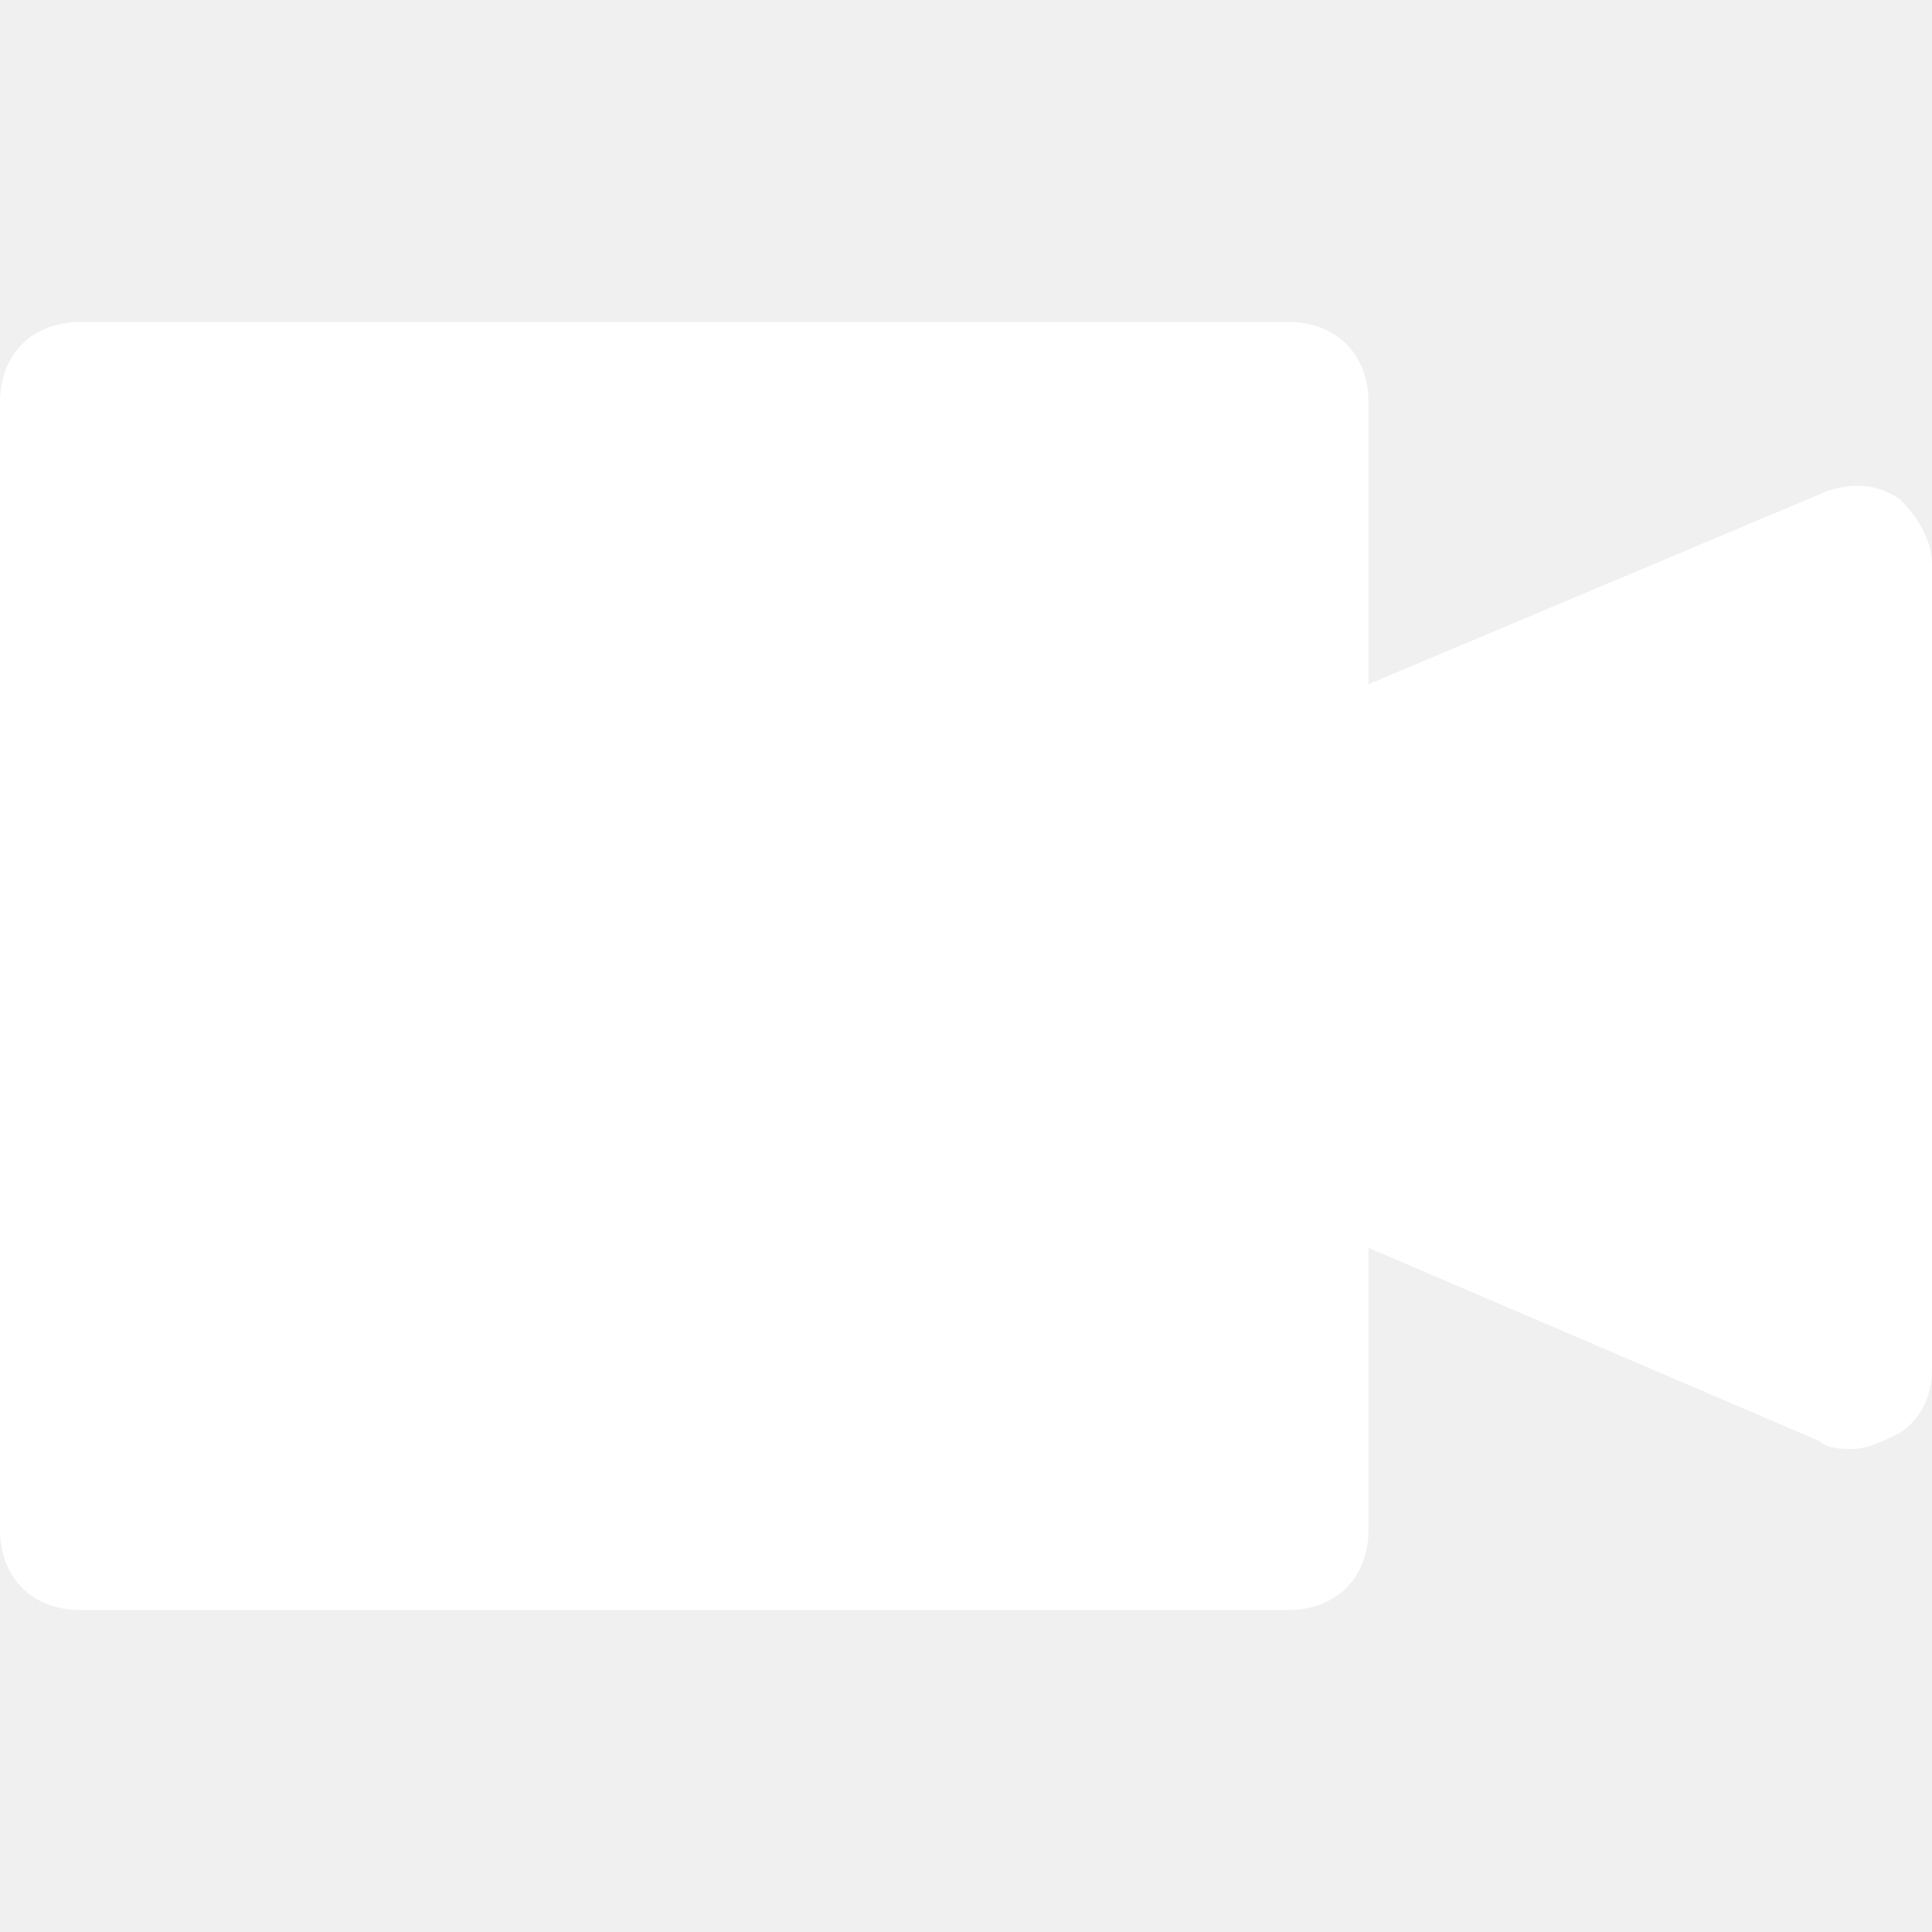
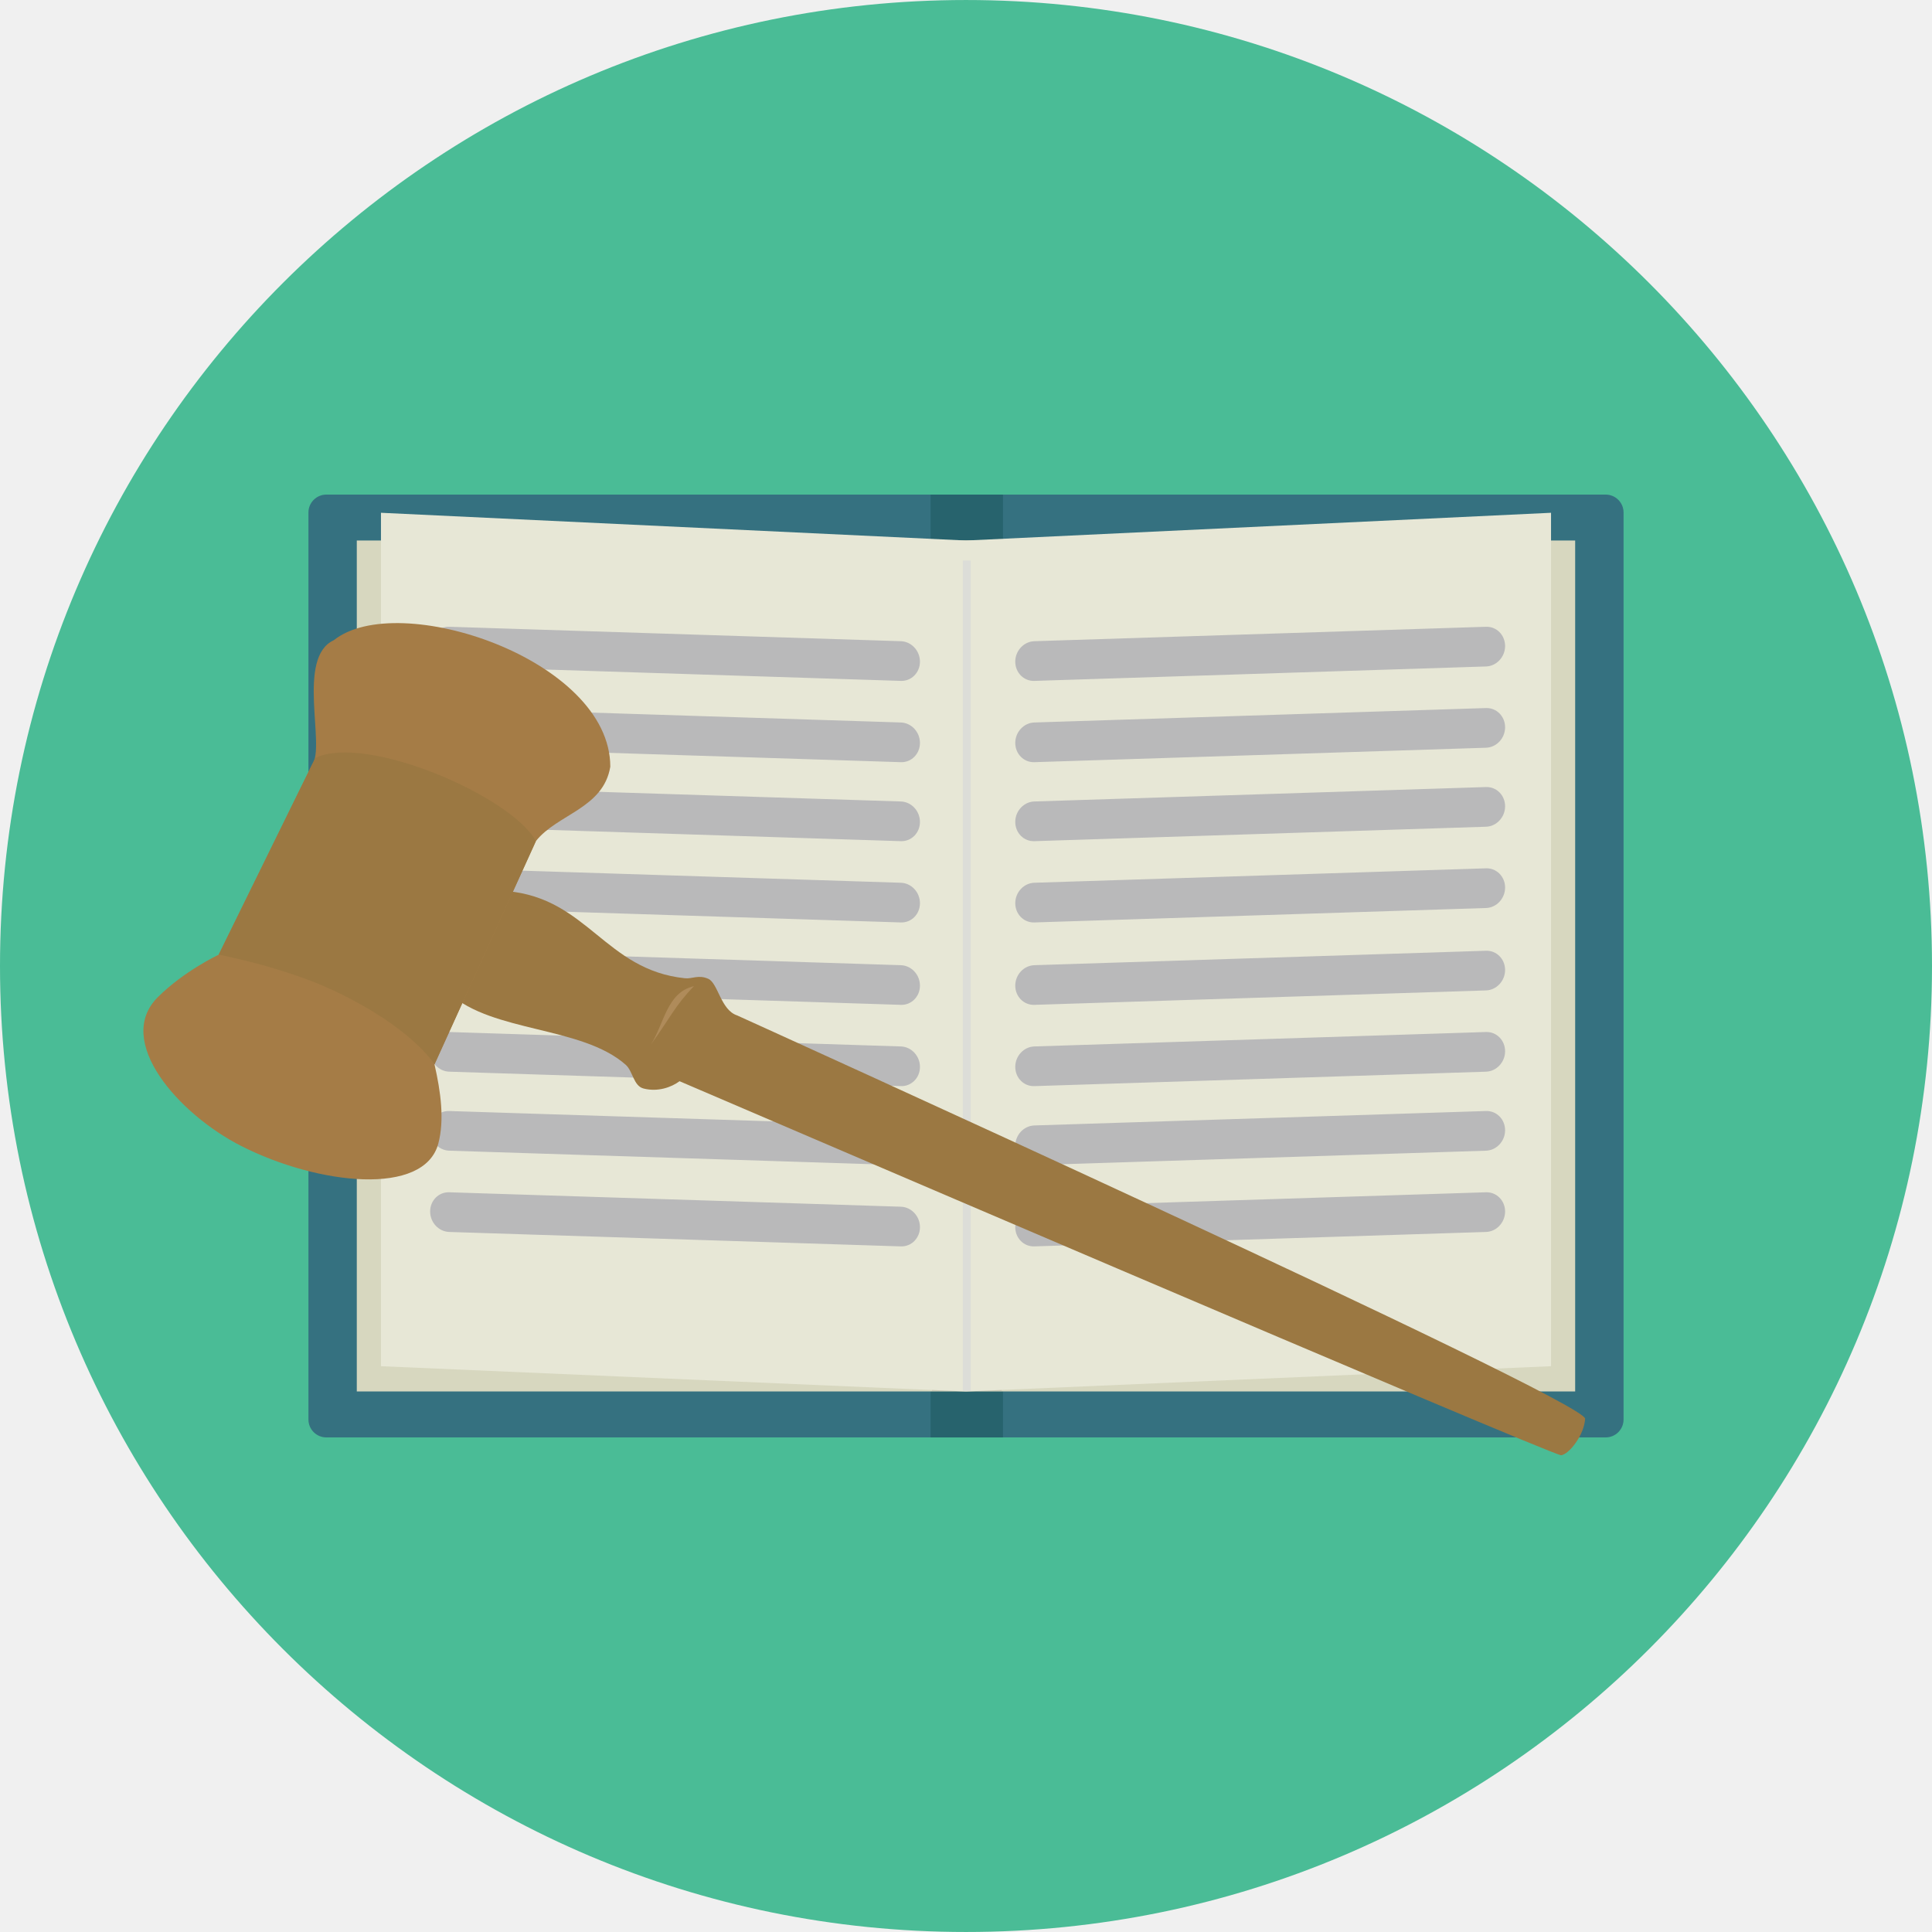
- <svg xmlns="http://www.w3.org/2000/svg" class="nc-icon glyph" x="0px" y="0px" width="24px" height="24px" viewBox="0 0 24 24">
+ <svg xmlns="http://www.w3.org/2000/svg" version="1.1" id="Layer_1" x="0px" y="0px" viewBox="0 0 496.158 496.158" style="enable-background:new 0 0 496.158 496.158;" xml:space="preserve">
+   <path style="fill:#4ABC96;" d="M248.082,0.003C111.07,0.003,0,111.063,0,248.085c0,137.001,111.07,248.07,248.082,248.07  c137.006,0,248.076-111.069,248.076-248.07C496.158,111.062,385.088,0.003,248.082,0.003z" />
+   <path style="fill:#357180;" d="M412.354,127.016H83.804c-2.529,0-4.592,2.061-4.592,4.59v232.942c0,2.542,2.063,4.595,4.592,4.595  h328.551c2.533,0,4.592-2.053,4.592-4.595V131.606C416.946,129.076,414.888,127.016,412.354,127.016z" />
+   <rect x="238.989" y="127.019" style="fill:#27636D;" width="18.586" height="242.13" />
+   <rect x="91.629" y="138.809" style="fill:#D7D7BF;" width="312.89" height="218.53" />
+   <rect x="239.329" y="138.809" style="fill:#C5C3AE;" width="17.907" height="218.38" />
  <g>
-     <path fill="#ffffff" d="M23.6,6.2c-0.3-0.2-0.6-0.2-0.9-0.1L17,8.5V5c0-0.6-0.4-1-1-1H1C0.4,4,0,4.4,0,5v14c0,0.6,0.4,1,1,1h15  c0.6,0,1-0.4,1-1v-3.5l5.6,2.4C22.7,18,22.9,18,23,18c0.2,0,0.4-0.1,0.6-0.2c0.3-0.2,0.4-0.5,0.4-0.8V7C24,6.7,23.8,6.4,23.6,6.2z" />
+     <polygon style="fill:#E7E7D6;" points="97.837,131.687 97.837,350.856 248.079,357.347 248.079,138.812  " />
+     <polygon style="fill:#E7E7D6;" points="248.079,138.812 248.079,357.347 398.321,350.856 398.321,131.687  " />
  </g>
+   <rect x="247.269" y="143.939" style="fill:#DCDDD8;" width="2.02" height="213.25" />
+   <g>
+     <path style="fill:#B9B9BA;" d="M231.358,164.668l-115.996-3.707c-2.708-0.089-4.898,2.123-4.898,4.94   c0,2.814,2.19,5.164,4.898,5.252l115.996,3.707c2.701,0.088,4.895-2.123,4.895-4.937   C236.253,167.106,234.059,164.757,231.358,164.668z" />
+     <path style="fill:#B9B9BA;" d="M231.358,185.542l-115.996-3.707c-2.708-0.088-4.898,2.123-4.898,4.938   c0,2.814,2.19,5.167,4.898,5.255l115.996,3.707c2.701,0.088,4.895-2.126,4.895-4.941   C236.253,187.98,234.059,185.631,231.358,185.542z" />
+     <path style="fill:#B9B9BA;" d="M231.358,205.827l-115.996-3.706c-2.708-0.088-4.898,2.122-4.898,4.936   c0,2.819,2.19,5.168,4.898,5.256l115.996,3.707c2.701,0.089,4.895-2.122,4.895-4.94   C236.253,208.265,234.059,205.916,231.358,205.827z" />
+     <path style="fill:#B9B9BA;" d="M231.358,226.701l-115.996-3.706c-2.708-0.088-4.898,2.119-4.898,4.933   c0,2.818,2.19,5.171,4.898,5.26l115.996,3.706c2.701,0.088,4.895-2.126,4.895-4.944   C236.253,229.135,234.059,226.79,231.358,226.701z" />
+     <path style="fill:#B9B9BA;" d="M231.358,247.871l-115.996-3.707c-2.708-0.088-4.898,2.119-4.898,4.933   c0,2.811,2.19,5.164,4.898,5.252l115.996,3.707c2.701,0.089,4.895-2.126,4.895-4.937   C236.253,250.305,234.059,247.959,231.358,247.871z" />
+     <path style="fill:#B9B9BA;" d="M231.358,268.738l-115.996-3.707c-2.708-0.089-4.898,2.126-4.898,4.937   c0,2.814,2.19,5.163,4.898,5.251l115.996,3.707c2.701,0.088,4.895-2.123,4.895-4.937   C236.253,271.179,234.059,268.825,231.358,268.738z" />
+     <path style="fill:#B9B9BA;" d="M231.358,289.027l-115.996-3.707c-2.708-0.089-4.898,2.122-4.898,4.932   c0,2.815,2.19,5.168,4.898,5.256l115.996,3.707c2.701,0.088,4.895-2.126,4.895-4.941   C236.253,291.465,234.059,289.116,231.358,289.027z" />
+     <path style="fill:#B9B9BA;" d="M231.358,309.897l-115.996-3.707c-2.708-0.088-4.898,2.127-4.898,4.934   c0,2.818,2.19,5.167,4.898,5.256l115.996,3.706c2.701,0.089,4.895-2.122,4.895-4.94   C236.253,312.338,234.059,309.985,231.358,309.897z" />
+     <path style="fill:#B9B9BA;" d="M381.627,160.962l-116,3.707c-2.703,0.088-4.897,2.438-4.897,5.256c0,2.814,2.194,5.025,4.897,4.937   l116-3.707c2.7-0.088,4.898-2.438,4.898-5.252C386.525,163.084,384.327,160.873,381.627,160.962z" />
+     <path style="fill:#B9B9BA;" d="M381.627,181.835l-116,3.707c-2.703,0.088-4.897,2.438-4.897,5.251c0,2.815,2.194,5.029,4.897,4.941   l116-3.707c2.7-0.088,4.898-2.441,4.898-5.255C386.525,183.958,384.327,181.747,381.627,181.835z" />
+     <path style="fill:#B9B9BA;" d="M381.627,202.121l-116,3.706c-2.703,0.089-4.897,2.438-4.897,5.253c0,2.818,2.194,5.029,4.897,4.94   l116-3.707c2.7-0.088,4.898-2.438,4.898-5.256C386.525,204.244,384.327,202.033,381.627,202.121z" />
+     <path style="fill:#B9B9BA;" d="M381.627,222.995l-116,3.706c-2.703,0.089-4.897,2.434-4.897,5.249c0,2.818,2.194,5.033,4.897,4.944   l116-3.706c2.7-0.088,4.898-2.442,4.898-5.26C386.525,225.114,384.327,222.907,381.627,222.995z" />
+     <path style="fill:#B9B9BA;" d="M381.627,244.165l-116,3.707c-2.703,0.088-4.897,2.433-4.897,5.248c0,2.811,2.194,5.026,4.897,4.937   l116-3.707c2.7-0.089,4.898-2.441,4.898-5.252C386.525,246.284,384.327,244.077,381.627,244.165z" />
+     <path style="fill:#B9B9BA;" d="M381.627,265.031l-116,3.707c-2.703,0.087-4.897,2.441-4.897,5.252c0,2.814,2.194,5.025,4.897,4.937   l116-3.707c2.7-0.088,4.898-2.438,4.898-5.251C386.525,267.157,384.327,264.942,381.627,265.031z" />
+     <path style="fill:#B9B9BA;" d="M381.627,285.321l-116,3.707c-2.703,0.089-4.897,2.438-4.897,5.248c0,2.815,2.194,5.029,4.897,4.941   l116-3.707c2.7-0.088,4.898-2.441,4.898-5.256C386.525,287.442,384.327,285.232,381.627,285.321z" />
+     <path style="fill:#B9B9BA;" d="M381.627,306.19l-116,3.707c-2.703,0.088-4.897,2.441-4.897,5.248c0,2.818,2.194,5.029,4.897,4.94   l116-3.706c2.7-0.088,4.898-2.438,4.898-5.256C386.525,308.317,384.327,306.102,381.627,306.19z" />
+   </g>
+   <g>
+     <path style="fill:#9B7842;" d="M189.301,260.767c-4.199-1.369-4.891-8.254-7.391-9.39c-2.502-1.134-4.133,0.042-5.988-0.149   c-20.51-2.113-24.971-20.537-45.738-22.386l-14.779,26.291c11.17,10.077,33.953,8.347,45.256,18.286   c1.904,1.674,2.006,5.462,4.623,6.127c3.631,0.925,7.094-0.3,9.236-1.878c0,0,224.402,96.289,226.402,96.057   c2-0.236,5.926-5.167,6.158-9.391C406.767,359.316,189.301,260.767,189.301,260.767z" />
+     <path style="fill:#AF8B5A;" d="M167.131,268.278c5.004-6.885,6.158-9.938,11.086-15.023   C171.187,254.874,170.564,263.003,167.131,268.278z" />
+     <path style="fill:#A57C46;" d="M85.719,164.418c-9.701,4.434-2.031,27.297-5.545,31.926L56.16,245.17   c0,0-8.924,4.208-15.641,10.923c-11.279,11.28,5.424,30.068,21.406,38.197c19.768,10.054,47.053,13.005,50.645-0.638   c1.594-6.054,0.641-13.196-0.988-20.313l26.037-57.329c5.479-6.951,17.35-8.388,19.113-19.116   C156.715,169.277,102.15,151.244,85.719,164.418z" />
+     <path style="fill:#9B7842;" d="M80.955,194.662L56.16,245.169c0,0,16.682,3.126,29.721,9.304   c20.088,9.519,25.701,18.865,25.701,18.865l26.037-57.329C131.432,204.537,94.084,188.347,80.955,194.662z" />
+   </g>
+   <g>
+ </g>
+   <g>
+ </g>
+   <g>
+ </g>
+   <g>
+ </g>
+   <g>
+ </g>
+   <g>
+ </g>
+   <g>
+ </g>
+   <g>
+ </g>
+   <g>
+ </g>
+   <g>
+ </g>
+   <g>
+ </g>
+   <g>
+ </g>
+   <g>
+ </g>
+   <g>
+ </g>
+   <g>
+ </g>
</svg>
